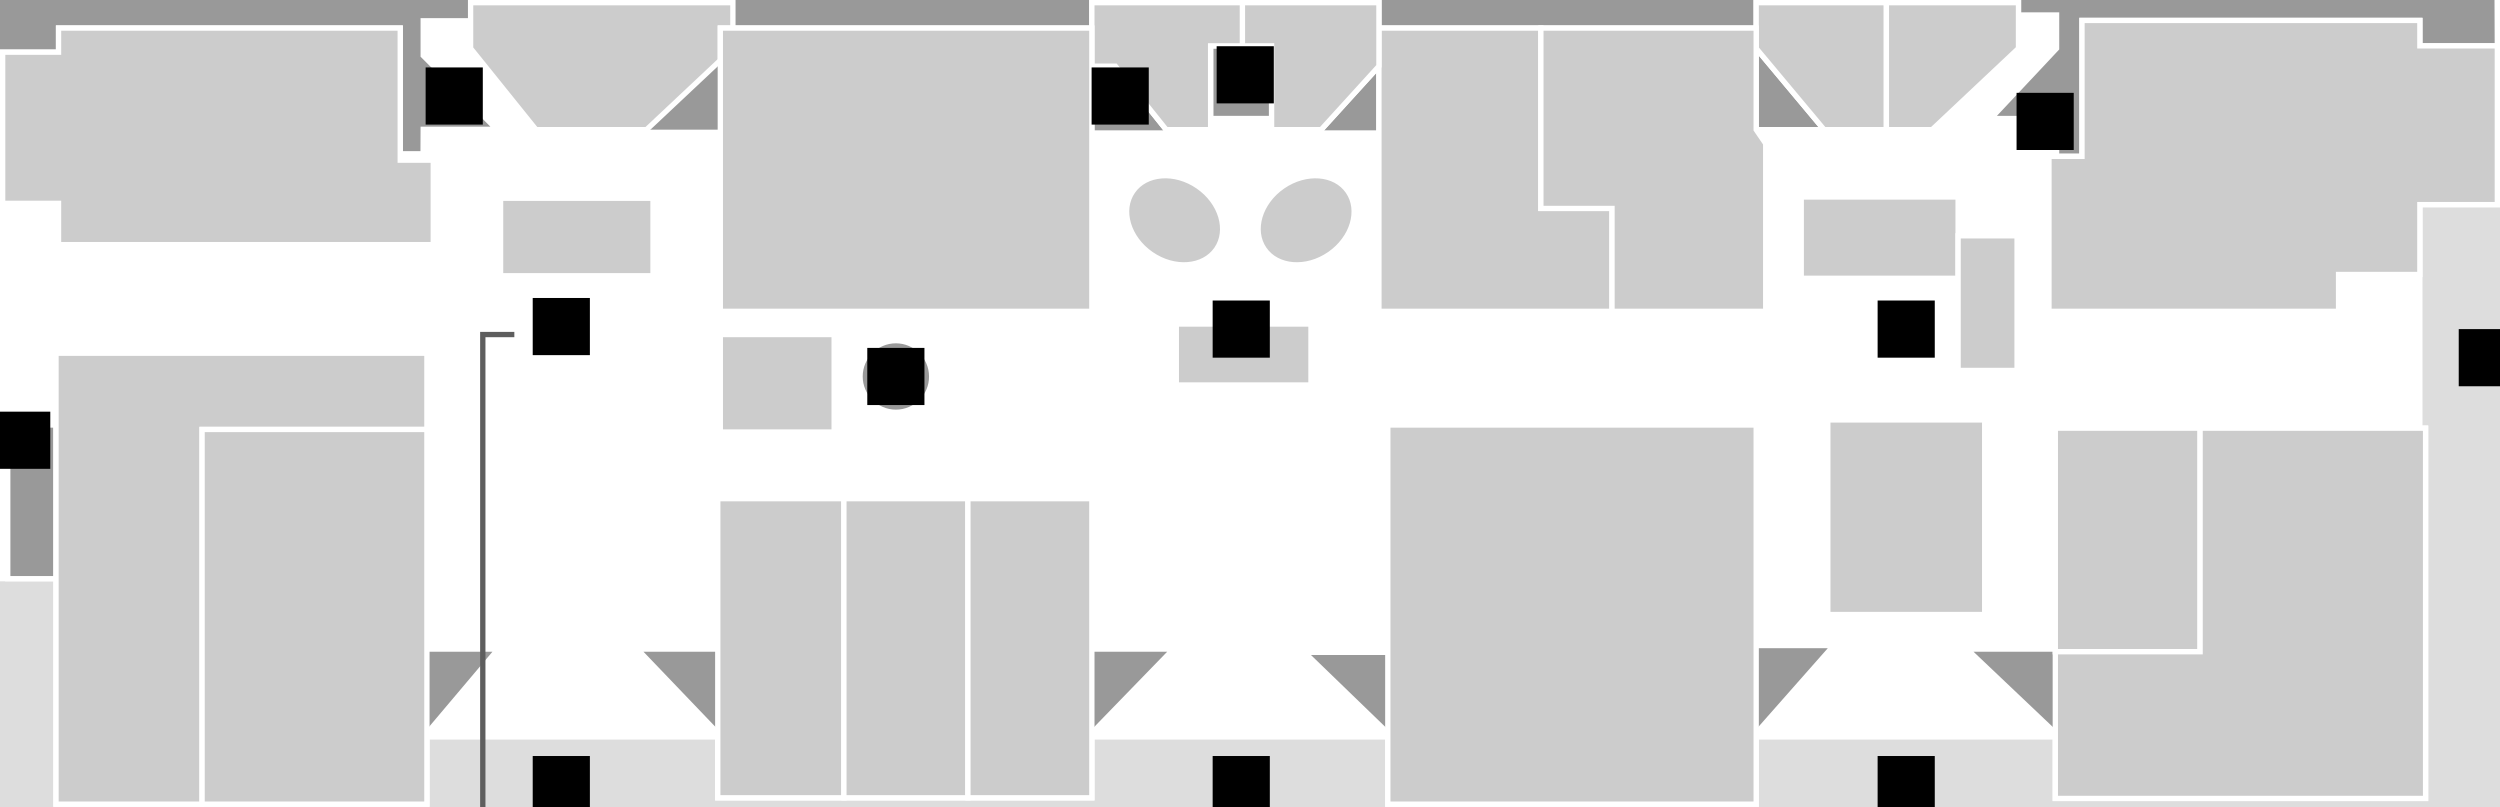
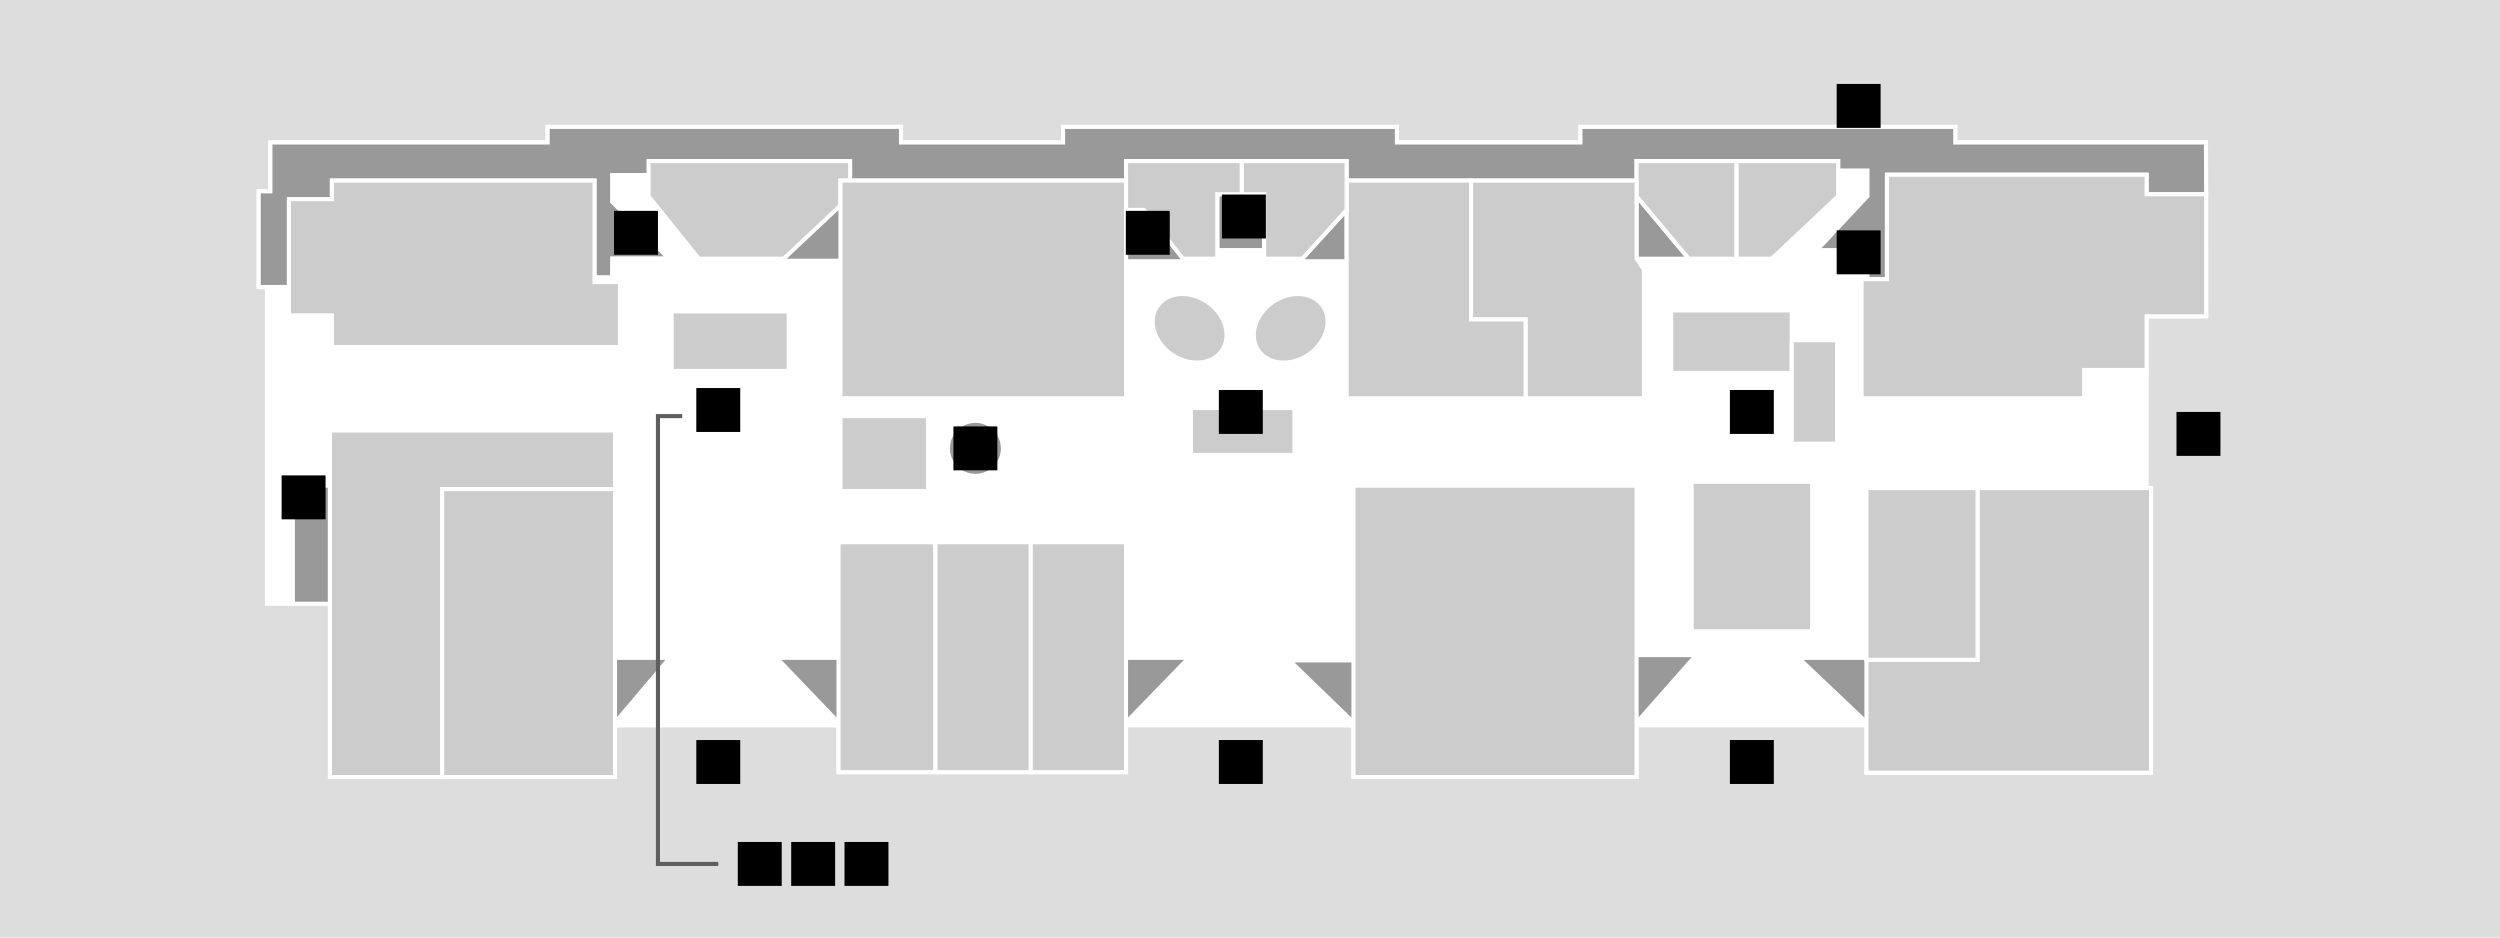
- <svg xmlns="http://www.w3.org/2000/svg" version="1.1" id="Layer_1" x="0px" y="0px" width="470.335px" height="151.79px" viewBox="70.235 320.225 470.335 151.79" enable-background="new 70.235 320.225 470.335 151.79" xml:space="preserve">
+ <svg xmlns="http://www.w3.org/2000/svg" version="1.1" id="Layer_1" x="0px" y="0px" width="612px" height="229.41px" viewBox="0 281.295 612 229.41" enable-background="new 0 281.295 612 229.41" xml:space="preserve">
  <g id="background">
    <g id="BG_1_">
      <rect y="281.295" fill="#DDDDDD" width="612" height="229.41" />
    </g>
  </g>
  <g id="etc_1_">
    <path fill="#FFFFFF" stroke="#FFFFFF" stroke-miterlimit="10" d="M478.655,316.184v-3.823H386.89v3.823h-44.926v-3.823h-81.728   v3.823h-39.669v-3.823H134.06v3.823H66.194v11.949h-2.868v23.419h2.031v77.546h15.414v42.417h27.481h42.298v-12.642h54.724v11.446   h28.796h13.979h27.601v-11.446h55.68v12.642h69.301v-12.642h56.277v11.564h69.659v-69.658h-1.075v-42.06h14.577l-0.048-42.537   L478.655,316.184L478.655,316.184z" />
    <g>
      <polygon fill="#999999" stroke="#FFFFFF" stroke-miterlimit="10" points="297.994,328.85 297.994,342.519 309.465,342.519     309.465,328.85 303.969,328.85   " />
      <polygon fill="#999999" stroke="#FFFFFF" stroke-miterlimit="10" points="329.658,345.243 329.658,332.673 318.235,345.243   " />
      <polygon fill="#999999" stroke="#FFFFFF" stroke-miterlimit="10" points="275.651,332.673 275.651,345.243 290.132,345.243     280.072,332.673   " />
      <polygon fill="#999999" stroke="#FFFFFF" stroke-miterlimit="10" points="400.632,329.328 400.632,344.622 413.417,344.622   " />
    </g>
    <polygon fill="#999999" points="150.551,457.438 162.881,442.838 150.551,442.838  " />
    <polygon fill="#999999" points="205.274,457.438 191.295,442.838 205.274,442.838  " />
    <polygon fill="#999999" points="275.651,457.438 275.651,442.838 289.822,442.838  " />
    <polygon fill="#999999" points="331.331,457.438 331.331,443.459 316.873,443.459  " />
    <polygon fill="#999999" points="400.632,457.438 400.632,442.169 414.109,442.169  " />
    <polygon fill="#999999" points="456.909,457.438 456.909,442.838 441.52,442.838  " />
    <polygon fill="#999999" points="191.868,344.622 205.752,344.622 205.752,331.885  " />
    <polygon fill="#999999" stroke="#FFFFFF" stroke-miterlimit="10" points="540.07,328.85 540.021,316.184 478.655,316.184    478.655,312.361 386.891,312.361 386.891,316.184 341.965,316.184 341.965,312.361 260.237,312.361 260.237,316.184    220.568,316.184 220.568,312.361 134.062,312.361 134.062,316.184 66.194,316.184 66.194,328.133 63.327,328.133 63.327,351.552    70.735,351.552 70.735,330.044 81.25,330.044 81.25,325.504 145.532,325.504 145.532,349.162 149.833,349.162 149.857,344.55    163.694,344.55 149.857,330.69 149.857,324.142 205.752,324.142 205.752,325.504 275.651,325.504 275.651,320.725 329.658,320.725    329.658,325.504 400.632,325.504 400.632,320.725 449.979,320.725 449.979,323.042 457.148,323.042 457.148,329.328    444.77,342.519 457.148,342.519 457.148,349.64 461.928,349.64 461.928,324.07 525.493,324.07 525.493,328.85  " />
    <path fill="#999999" stroke="#FFFFFF" stroke-miterlimit="10" d="M238.778,397.793L238.778,397.793   c-3.704,0-6.739-3.036-6.739-6.74l0,0c0-3.704,3.035-6.739,6.739-6.739l0,0c3.704,0,6.739,3.035,6.739,6.739l0,0   C245.541,394.757,242.506,397.793,238.778,397.793z" />
    <rect x="71.691" y="400.182" fill="#999999" stroke="#FFFFFF" stroke-miterlimit="10" width="9.081" height="28.916" />
    <polyline fill="none" stroke="#5E5E5E" stroke-miterlimit="10" points="167,383.164 161.065,383.164 161.065,492.785    175.833,492.785  " />
  </g>
  <g id="rooms">
    <polygon id="r107-1" fill="#CCCCCC" stroke="#FFFFFF" stroke-miterlimit="10" points="205.274,414.042 205.274,470.319    229,470.319 229,414.042  " />
    <rect id="r107-2" x="229" y="414.042" fill="#CCCCCC" stroke="#FFFFFF" stroke-miterlimit="10" width="23.333" height="56.277" />
    <rect id="r107" x="252.333" y="414.042" fill="#CCCCCC" stroke="#FFFFFF" stroke-miterlimit="10" width="23.317" height="56.277" />
    <polygon id="r108-109" fill="#CCCCCC" stroke="#FFFFFF" stroke-miterlimit="10" points="358.932,400.182 331.331,400.182    331.331,419.896 331.331,471.515 400.632,471.515 400.632,400.182  " />
    <rect id="h6" x="414.109" y="399.227" fill="#CCCCCC" stroke="#FFFFFF" stroke-miterlimit="10" width="29.513" height="36.609" />
    <polygon id="r101" fill="#CCCCCC" stroke="#FFFFFF" stroke-miterlimit="10" points="484.151,400.779 456.909,400.779    456.909,442.838 484.151,442.838  " />
    <polygon id="r102" fill="#CCCCCC" stroke="#FFFFFF" stroke-miterlimit="10" points="484.151,400.779 484.151,442.838    456.909,442.838 456.909,470.438 526.568,470.438 526.568,400.779  " />
    <polygon id="r118-119" fill="#CCCCCC" stroke="#FFFFFF" stroke-miterlimit="10" points="525.493,328.85 525.493,324.07    461.928,324.07 461.928,349.64 455.714,349.64 455.714,378.794 510.199,378.794 510.199,371.864 525.493,371.864 525.493,358.721    540.07,358.721 540.07,328.85  " />
    <rect id="h5" x="409.109" y="357.287" fill="#CCCCCC" stroke="#FFFFFF" stroke-miterlimit="10" width="29.513" height="15.294" />
    <path id="r111" fill="#CCCCCC" stroke="#FFFFFF" stroke-miterlimit="10" d="M400.632,320.725v8.603l12.776,15.294h11.718   c0,0,0-15.939,0-23.897H400.632z" />
    <path id="r110" fill="#CCCCCC" stroke="#FFFFFF" stroke-miterlimit="10" d="M425.126,320.725c0,7.958,0,15.939,0,23.897h8.603   l16.25-15.294v-8.603H425.126z" />
    <polygon id="r114-115" fill="#CCCCCC" stroke="#FFFFFF" stroke-miterlimit="10" points="205.752,325.504 208.118,325.504    208.118,320.725 158.771,320.725 158.771,329.328 171.078,344.622 191.868,344.622 205.752,331.574  " />
    <polygon id="r105" fill="#CCCCCC" stroke="#FFFFFF" stroke-miterlimit="10" points="360.127,359.438 360.127,325.504    329.658,325.504 329.658,378.794 360.127,378.794 373.509,378.794 373.509,359.438  " />
    <polygon id="r104" fill="#CCCCCC" stroke="#FFFFFF" stroke-miterlimit="10" points="400.632,344.622 400.632,325.504    373.509,325.504 360.127,325.504 360.127,359.438 373.509,359.438 373.509,378.794 402.424,378.794 402.424,347.25  " />
    <g id="r112-h4">
      <ellipse transform="matrix(-0.8234 0.5674 -0.5674 -0.8234 781.3194 480.1863)" fill="#CCCCCC" stroke="#FFFFFF" stroke-miterlimit="10" cx="315.948" cy="361.657" rx="9.583" ry="7.765" />
      <polygon fill="#CCCCCC" stroke="#FFFFFF" stroke-miterlimit="10" points="303.969,320.725 303.969,328.85 309.465,328.85     309.465,344.622 318.785,344.622 329.658,332.673 329.658,320.725   " />
    </g>
    <g id="r113-h3">
      <ellipse transform="matrix(-0.5674 0.8234 -0.8234 -0.5674 754.2416 327.0892)" fill="#CCCCCC" stroke="#FFFFFF" stroke-miterlimit="10" cx="291.207" cy="361.656" rx="7.766" ry="9.582" />
      <polygon fill="#CCCCCC" stroke="#FFFFFF" stroke-miterlimit="10" points="275.651,320.725 275.651,332.673 280.072,332.673     289.631,344.622 297.994,344.622 297.994,328.85 303.969,328.85 303.969,320.725   " />
    </g>
    <rect id="r106" x="205.752" y="325.504" fill="#CCCCCC" stroke="#FFFFFF" stroke-miterlimit="10" width="69.898" height="53.291" />
    <polygon id="r124" fill="#CCCCCC" stroke="#FFFFFF" stroke-miterlimit="10" points="151.746,350.357 145.532,350.357    145.532,325.504 81.25,325.504 81.25,330.044 70.735,330.044 70.735,358.482 81.25,358.482 81.25,366.249 151.746,366.249  " />
    <polygon id="r116-1" fill="#CCCCCC" stroke="#FFFFFF" stroke-miterlimit="10" points="108.253,386.68 80.771,386.68    80.771,471.515 108.253,471.515 108.253,401.02 150.551,401.02 150.551,386.68  " />
    <polygon id="r116-2" fill="#CCCCCC" stroke="#FFFFFF" stroke-miterlimit="10" points="108.253,401.02 108.253,429.217    108.253,471.515 150.551,471.515 150.551,429.217 150.551,401.02  " />
    <rect id="h2" x="164.411" y="357.526" fill="#CCCCCC" stroke="#FFFFFF" stroke-miterlimit="10" width="28.676" height="14.577" />
    <rect id="h10" x="291.542" y="381.184" fill="#CCCCCC" stroke="#FFFFFF" stroke-miterlimit="10" width="25.331" height="11.47" />
    <rect id="h17" x="438.622" y="364.588" fill="#CCCCCC" stroke="#FFFFFF" stroke-miterlimit="10" width="11.091" height="25.331" />
    <rect id="h19" x="205.752" y="383.164" fill="#CCCCCC" stroke="#FFFFFF" stroke-miterlimit="10" width="21.415" height="18.34" />
  </g>
  <g id="signs">
    <rect id="atm" x="180.613" y="487.408" width="10.753" height="10.754" />
    <rect id="toilet" x="193.685" y="487.408" width="10.754" height="10.754" />
    <rect id="information" x="233.401" y="385.677" width="10.753" height="10.753" />
    <g id="entrance">
      <rect id="entrance-4" x="170.457" y="462.457" width="10.754" height="10.754" />
      <rect id="entrance-3" x="423.479" y="462.457" width="10.752" height="10.754" />
      <rect id="entrance-2" x="298.377" y="462.457" width="10.754" height="10.754" />
      <rect id="entrance-1" x="532.806" y="382.14" width="10.755" height="10.754" />
    </g>
    <rect id="parking" x="449.62" y="301.846" width="10.754" height="10.753" />
    <g id="lift">
      <rect id="elevator-3" x="150.312" y="332.912" width="10.754" height="10.753" />
      <rect id="elevator-2" x="275.603" y="332.912" width="10.754" height="10.753" />
      <rect id="elevator-1" x="449.62" y="337.691" width="10.754" height="10.754" />
    </g>
    <g id="escalator">
      <rect id="escalator-4" x="170.457" y="376.285" width="10.754" height="10.753" />
      <rect id="escalator-3" x="298.377" y="376.763" width="10.754" height="10.753" />
      <rect id="escalator-2" x="423.479" y="376.763" width="10.752" height="10.753" />
      <rect id="escalator-1" x="68.942" y="397.673" width="10.754" height="10.753" />
    </g>
    <rect id="currency-exchange" x="206.737" y="487.408" width="10.754" height="10.754" />
    <rect id="stairs" x="299.129" y="328.921" width="10.754" height="10.754" />
  </g>
</svg>
